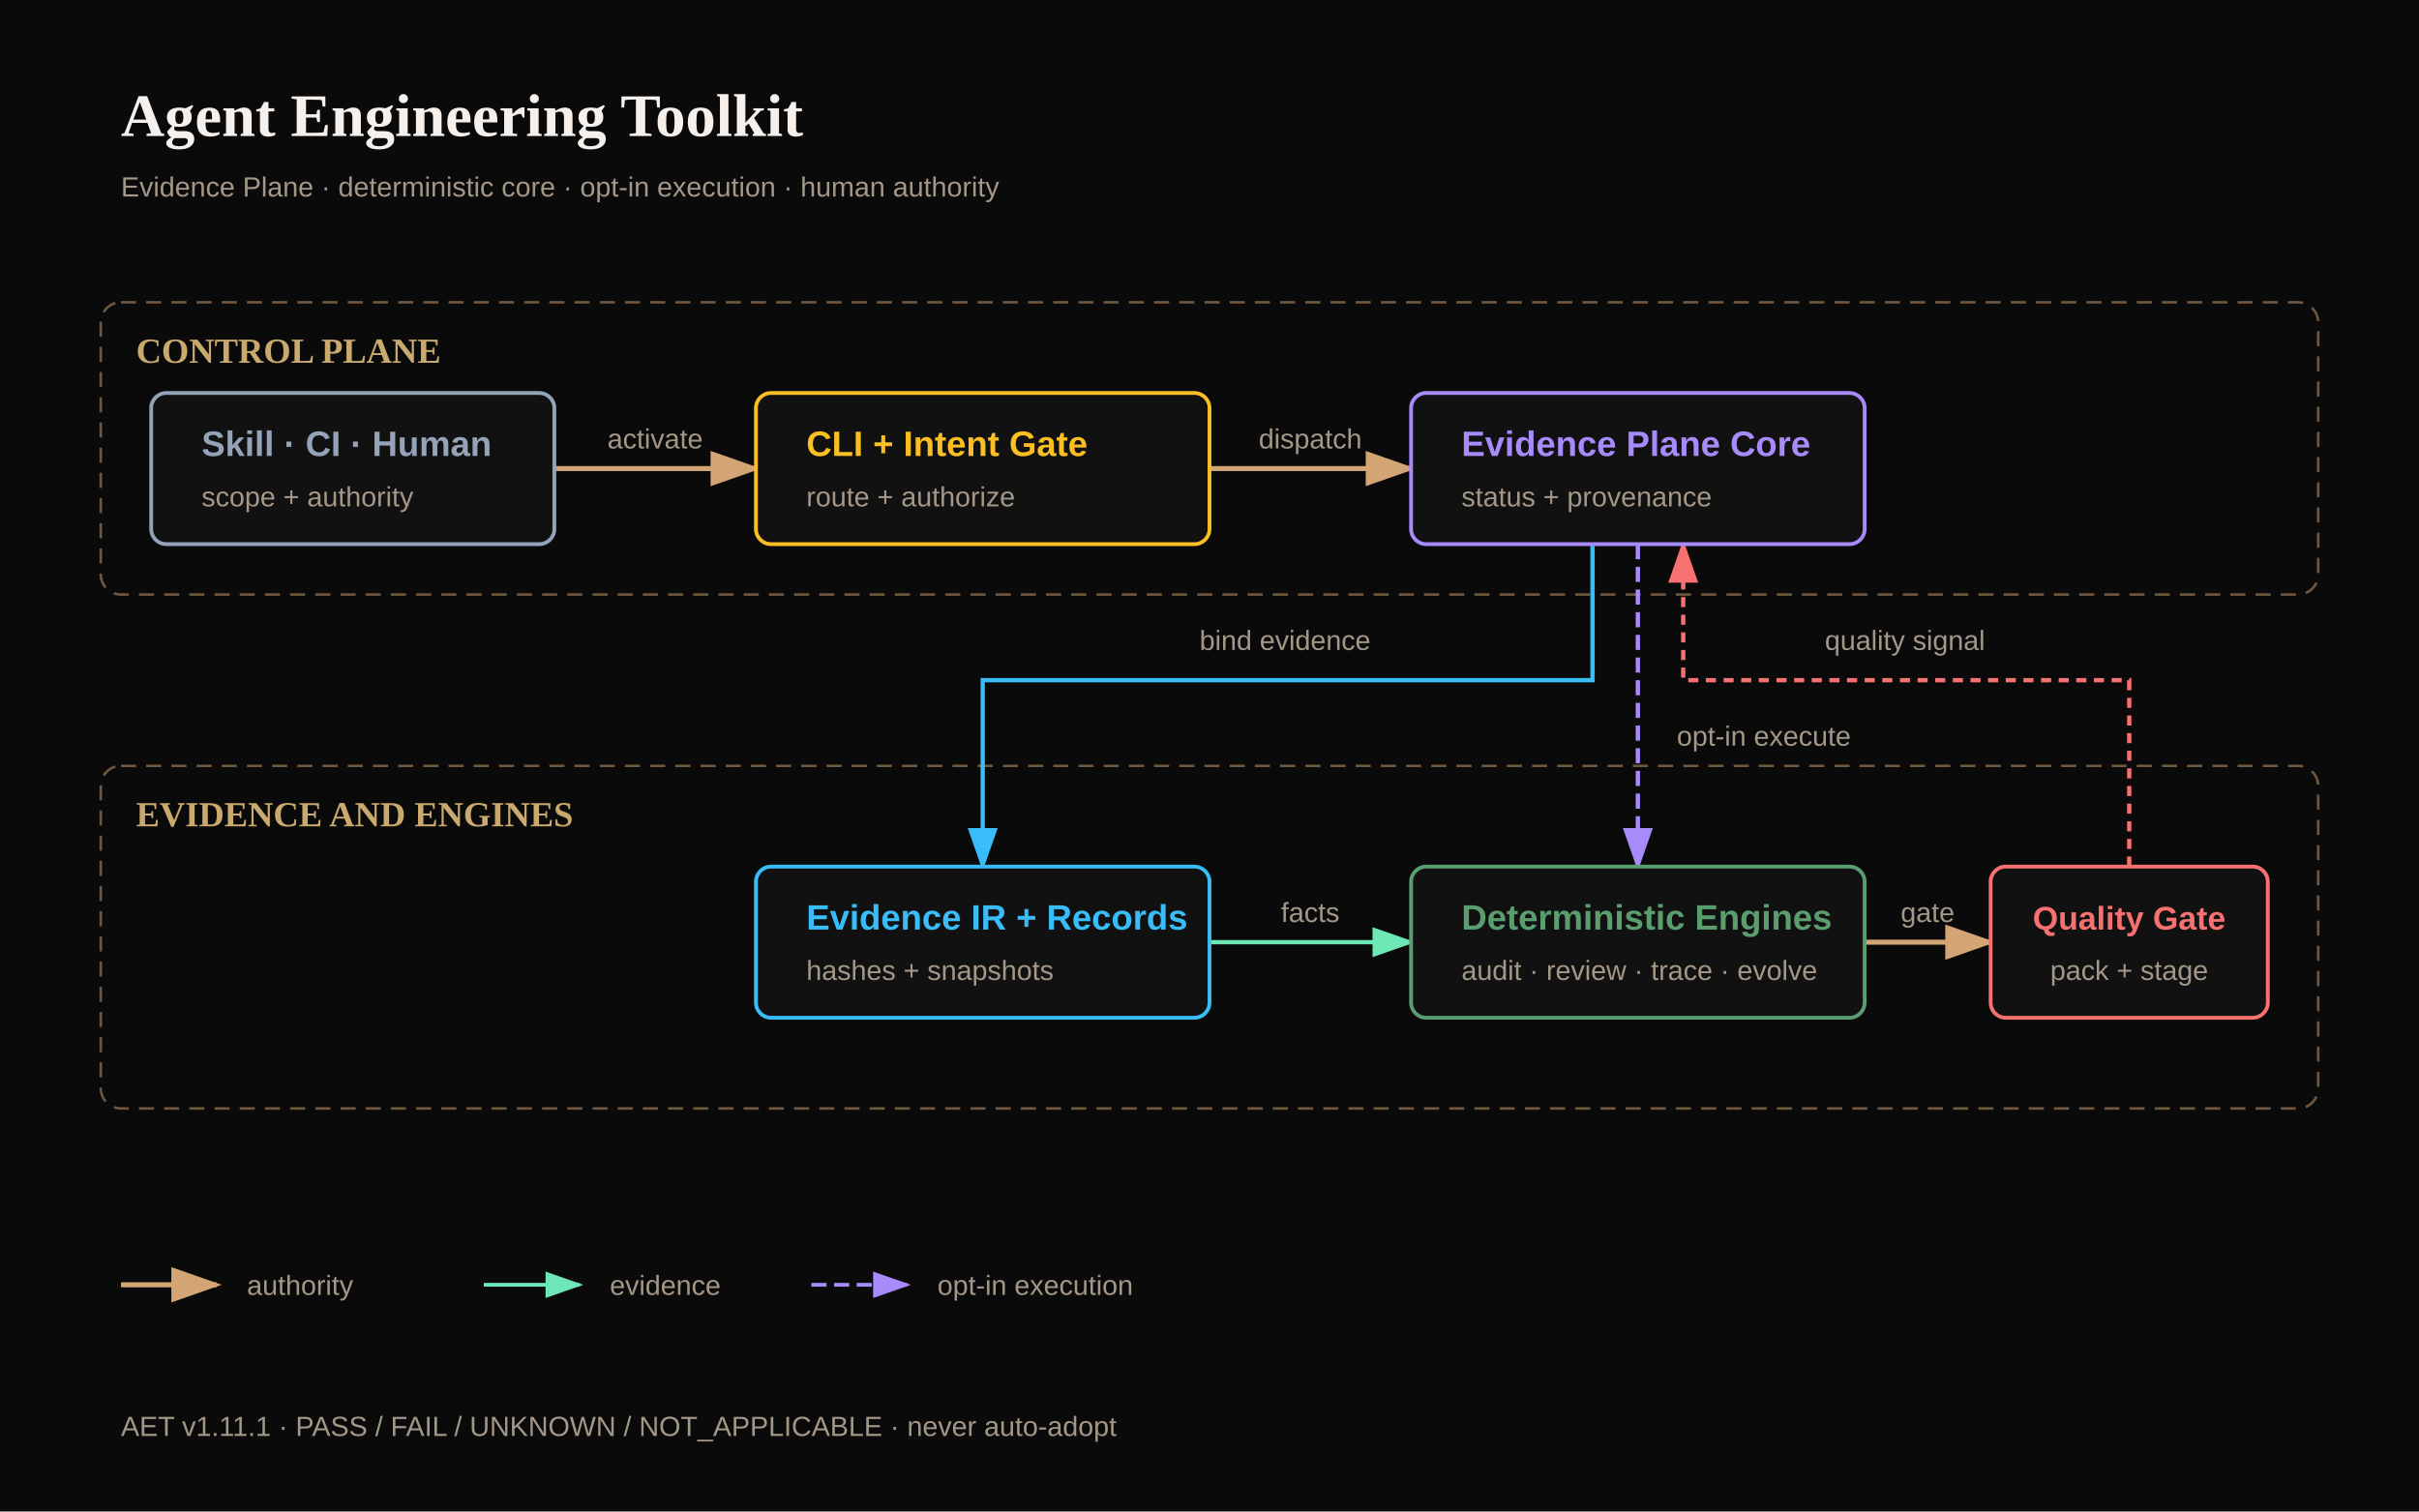
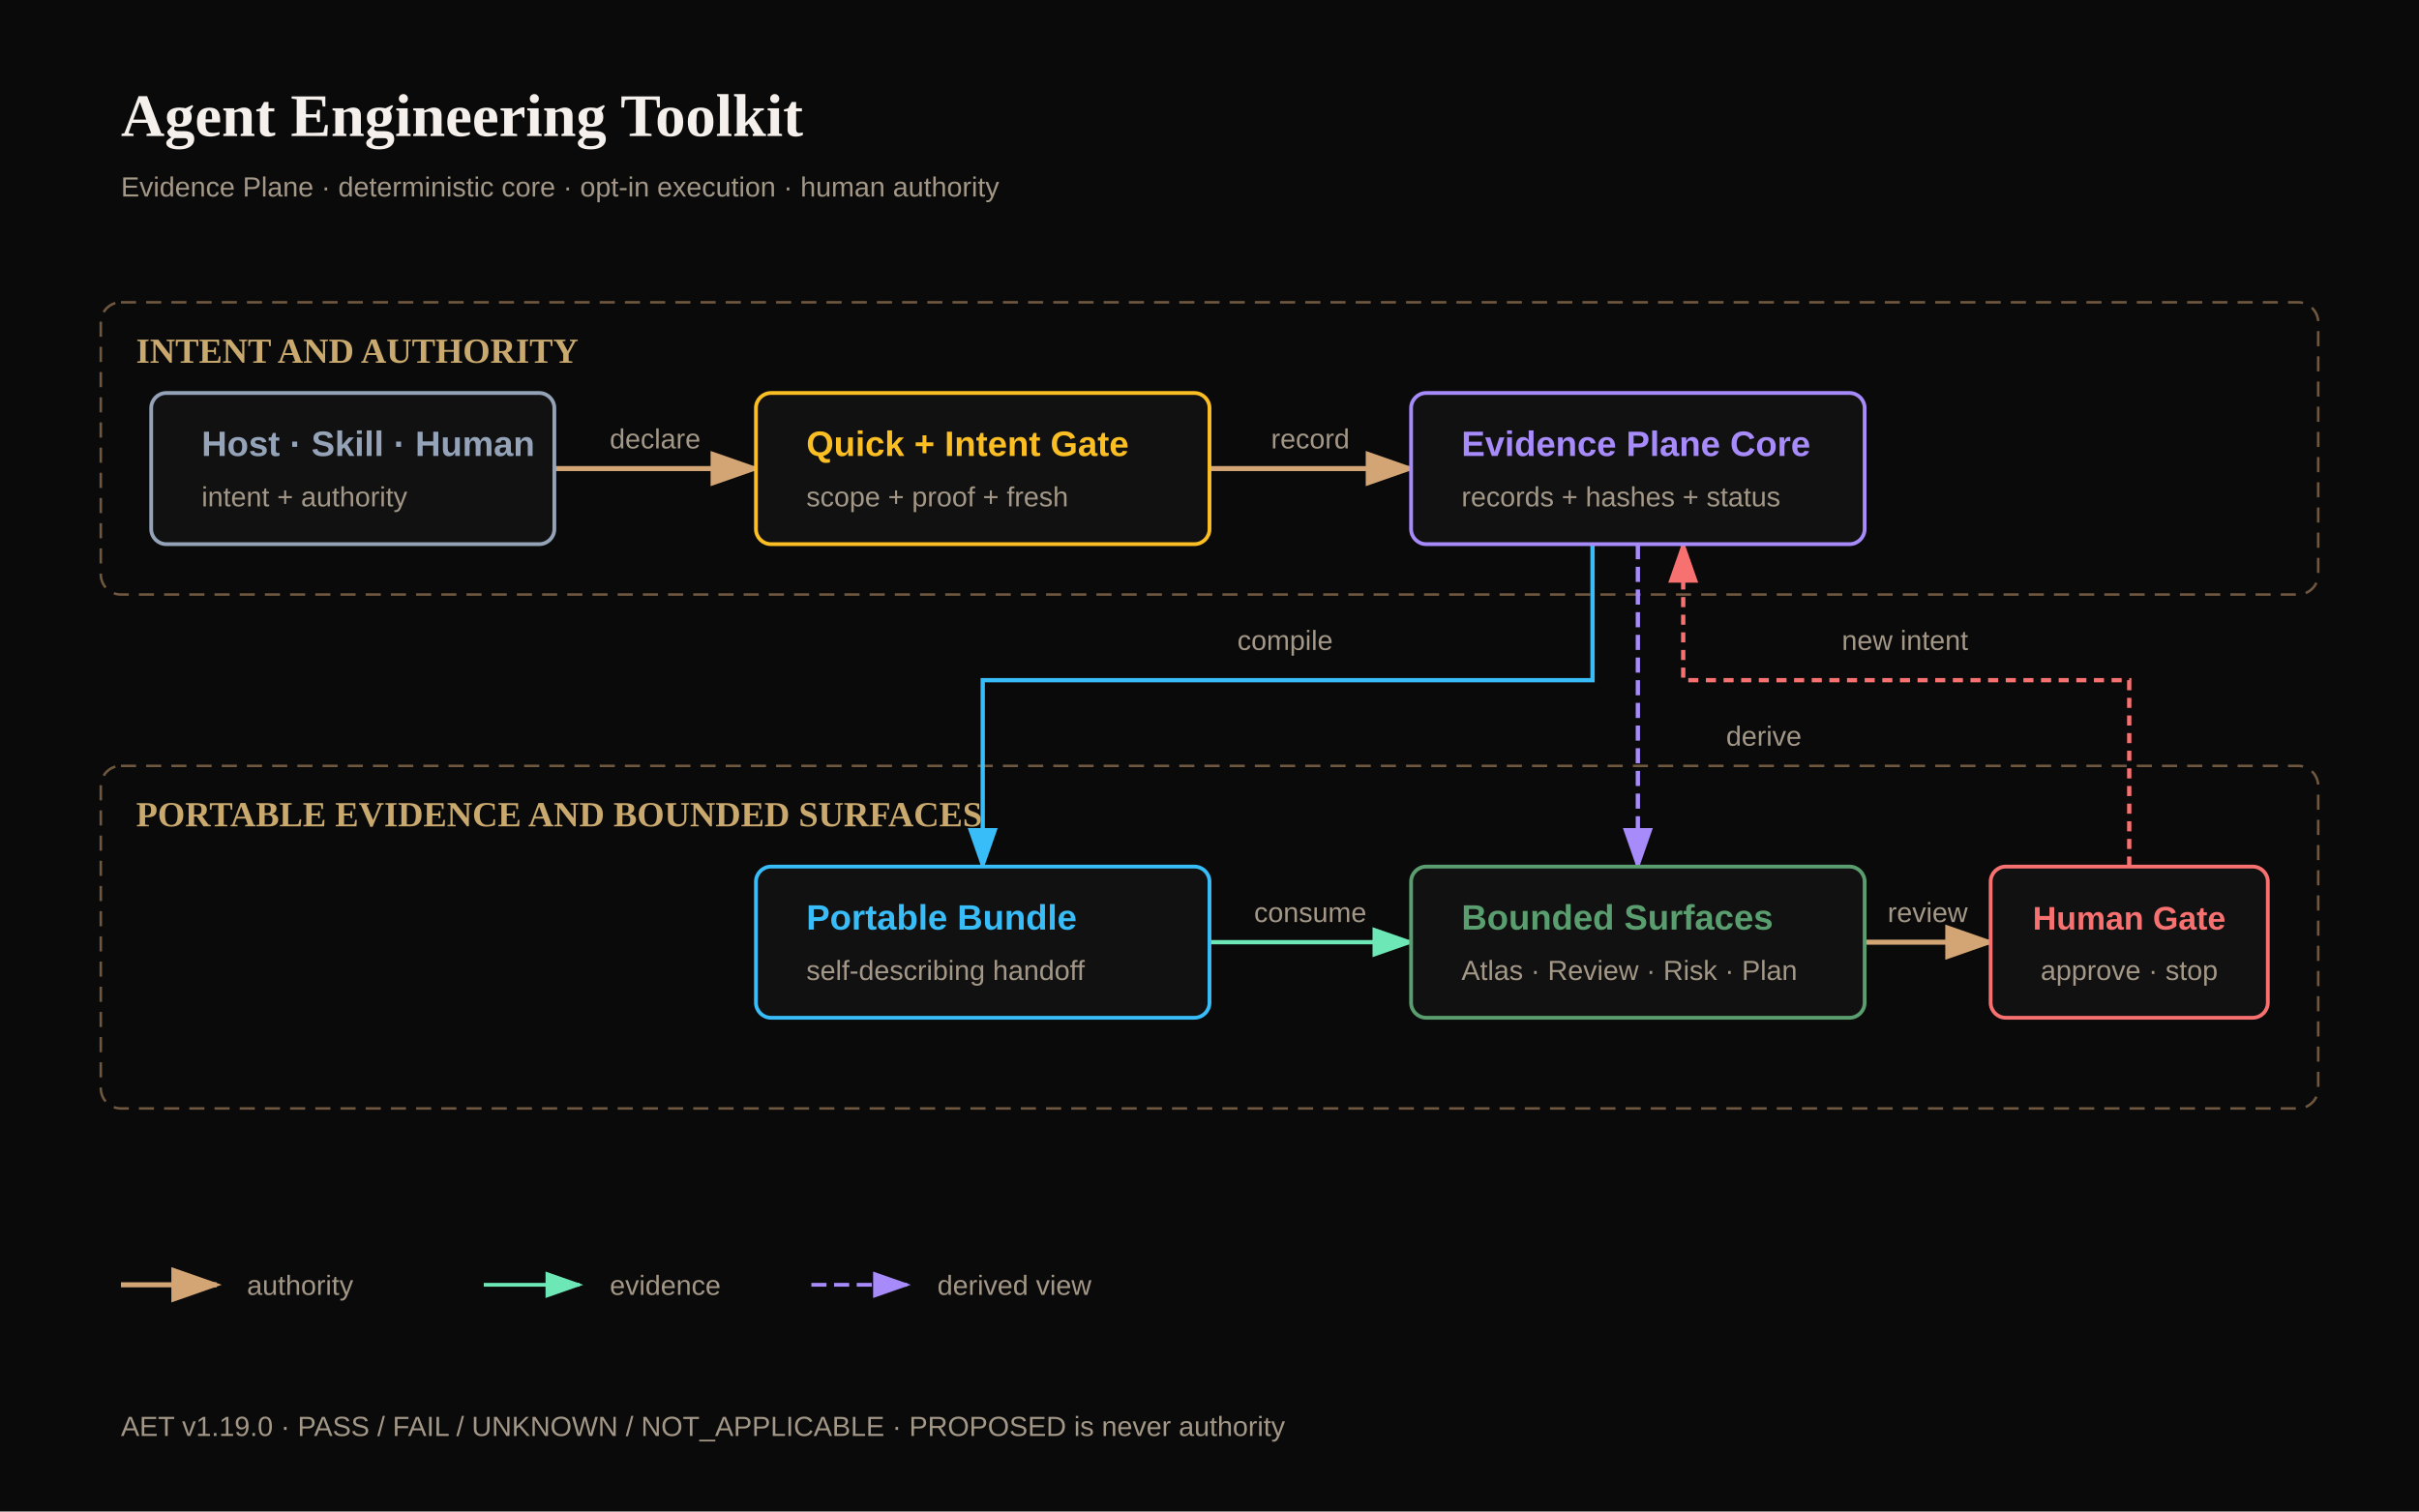
<svg xmlns="http://www.w3.org/2000/svg" viewBox="0 0 960 600" width="960" height="600" data-generator="fireworks-tech-graph" data-schema-version="1" data-style-id="8" data-visual-theme="Dark Luxury" data-diagram-type="architecture" data-semantic-profile="generic" data-semantic-valid="true" data-motion-scene="golden-circuit" data-quality-profile="showcase" data-max-bends-per-edge="2" data-max-total-bends="8" data-max-route-stretch="1.35" data-max-bridged-crossings="0" data-min-node-gap="40" data-min-container-gutter="20" data-min-label-clearance="4" data-min-segment-length="16">
  <style>
    text { font-family: -apple-system, "Helvetica Neue", Arial, "PingFang SC", sans-serif; }
    .title { font-family: Georgia, "Times New Roman", serif; font-size: 24px; font-weight: 700; fill: #f5f0eb; }
    .section { font-family: Georgia, "Times New Roman", serif; font-size: 14px; font-weight: 700; fill: #c9a96e; }
    .node { font-size: 14px; font-weight: 600; }
    .node-small { font-size: 13px; font-weight: 600; }
    .detail { font-size: 11px; fill: #a39787; }
    .edge-label { font-size: 11px; fill: #a39787; }
  </style>
  <defs>
    <marker id="arrow-gold" markerWidth="10" markerHeight="7" refX="9" refY="3.5" orient="auto">
      <polygon points="0 0,10 3.5,0 7" fill="#d4a574" />
    </marker>
    <marker id="arrow-mint" markerWidth="10" markerHeight="7" refX="9" refY="3.5" orient="auto">
      <polygon points="0 0,10 3.5,0 7" fill="#6ee7b7" />
    </marker>
    <marker id="arrow-violet" markerWidth="10" markerHeight="7" refX="9" refY="3.5" orient="auto">
      <polygon points="0 0,10 3.5,0 7" fill="#a78bfa" />
    </marker>
    <marker id="arrow-sky" markerWidth="10" markerHeight="7" refX="9" refY="3.5" orient="auto">
      <polygon points="0 0,10 3.5,0 7" fill="#38bdf8" />
    </marker>
    <marker id="arrow-rose" markerWidth="10" markerHeight="7" refX="9" refY="3.5" orient="auto">
      <polygon points="0 0,10 3.5,0 7" fill="#f87171" />
    </marker>
  </defs>
  <rect width="960" height="600" fill="#0a0a0a" data-graph-role="background" />
  <text x="48" y="54" class="title">Agent Engineering Toolkit</text>
  <text x="48" y="78" class="detail">Evidence Plane · deterministic core · opt-in execution · human authority</text>
  <rect id="control-plane" x="40" y="120" width="880" height="116" rx="8" fill="none" stroke="#d4a574" stroke-width="1" stroke-dasharray="6 4" opacity="0.5" data-graph-role="container" data-container-id="control-plane" data-semantic-role="boundary" data-graph-bounds="40,120,920,236" />
  <rect id="control-plane-header" x="48" y="126" width="154" height="30" fill="none" stroke="none" data-graph-role="reserved" />
-   <text x="54" y="144" class="section">CONTROL PLANE</text>
+   <text x="54" y="144" class="section">INTENT AND AUTHORITY</text>
  <rect id="execution-state" x="40" y="304" width="880" height="136" rx="8" fill="none" stroke="#d4a574" stroke-width="1" stroke-dasharray="6 4" opacity="0.5" data-graph-role="container" data-container-id="execution-state" data-semantic-role="boundary" data-graph-bounds="40,304,920,440" />
  <rect id="execution-state-header" x="48" y="310" width="214" height="30" fill="none" stroke="none" data-graph-role="reserved" />
-   <text x="54" y="328" class="section">EVIDENCE AND ENGINES</text>
+   <text x="54" y="328" class="section">PORTABLE EVIDENCE AND BOUNDED SURFACES</text>
  <path id="request" data-graph-role="edge" data-edge-id="request" data-source="client" data-target="gateway" data-edge-kind="flow" data-flow="primary" data-motion-role="primary" data-motion-stage="1" data-motion-order="0" data-bends="0" data-route-stretch="1" data-critical="false" d="M 220 186 H 300" fill="none" stroke="#d4a574" stroke-width="2" marker-end="url(#arrow-gold)" />
  <path id="dispatch" data-graph-role="edge" data-edge-id="dispatch" data-source="gateway" data-target="agent" data-edge-kind="flow" data-flow="primary" data-motion-role="primary" data-motion-stage="2" data-motion-order="0" data-bends="0" data-route-stretch="1" data-critical="false" d="M 480 186 H 560" fill="none" stroke="#d4a574" stroke-width="2" marker-end="url(#arrow-gold)" />
  <path id="context" data-graph-role="edge" data-edge-id="context" data-source="agent" data-target="memory" data-edge-kind="flow" data-flow="read" data-motion-role="memory-read" data-motion-stage="3" data-motion-order="0" data-bends="2" data-route-stretch="1" data-critical="false" d="M 632 216 V 270 H 390 V 344" fill="none" stroke="#38bdf8" stroke-width="1.7" marker-end="url(#arrow-sky)" />
  <path id="tool-call" data-graph-role="edge" data-edge-id="tool-call" data-source="agent" data-target="tools" data-edge-kind="dependency" data-flow="dependency" data-motion-role="tool-call" data-motion-stage="3" data-motion-order="1" data-bends="0" data-route-stretch="1" data-critical="false" d="M 650 216 V 344" fill="none" stroke="#a78bfa" stroke-width="1.7" stroke-dasharray="6 3" marker-end="url(#arrow-violet)" />
  <path id="augment" data-graph-role="edge" data-edge-id="augment" data-source="memory" data-target="tools" data-edge-kind="flow" data-flow="data" data-motion-role="data" data-motion-stage="4" data-motion-order="0" data-bends="0" data-route-stretch="1" data-critical="false" d="M 480 374 H 560" fill="none" stroke="#6ee7b7" stroke-width="1.7" marker-end="url(#arrow-mint)" />
  <path id="trace" data-graph-role="edge" data-edge-id="trace" data-source="tools" data-target="eval" data-edge-kind="telemetry" data-flow="primary" data-motion-role="trace" data-motion-stage="5" data-motion-order="0" data-bends="0" data-route-stretch="1" data-critical="false" d="M 740 374 H 790" fill="none" stroke="#d4a574" stroke-width="2" marker-end="url(#arrow-gold)" />
  <path id="z-feedback" data-graph-role="edge" data-edge-id="z-feedback" data-source="eval" data-target="agent" data-edge-kind="feedback" data-flow="feedback" data-motion-role="feedback" data-motion-stage="6" data-motion-order="0" data-bends="2" data-route-stretch="1" data-critical="false" d="M 845 344 V 270 H 668 V 216" fill="none" stroke="#f87171" stroke-width="1.7" stroke-dasharray="4 3" marker-end="url(#arrow-rose)" />
  <rect id="client" data-node-id="client" x="60" y="156" width="160" height="60" rx="6" fill="#111111" stroke="#94a3b8" stroke-width="1.5" data-graph-role="node" data-semantic-role="client" data-graph-bounds="60,156,220,216" />
-   <text x="80" y="181" class="node" fill="#94a3b8">Skill · CI · Human</text>
-   <text x="80" y="201" class="detail">scope + authority</text>
+   <text x="80" y="181" class="node" fill="#94a3b8">Host · Skill · Human</text>
+   <text x="80" y="201" class="detail">intent + authority</text>
  <rect id="gateway" data-node-id="gateway" x="300" y="156" width="180" height="60" rx="6" fill="#111111" stroke="#fbbf24" stroke-width="1.5" data-graph-role="node" data-semantic-role="gateway" data-graph-bounds="300,156,480,216" />
-   <text x="320" y="181" class="node" fill="#fbbf24">CLI + Intent Gate</text>
-   <text x="320" y="201" class="detail">route + authorize</text>
+   <text x="320" y="181" class="node" fill="#fbbf24">Quick + Intent Gate</text>
+   <text x="320" y="201" class="detail">scope + proof + fresh</text>
  <rect id="agent" data-node-id="agent" x="560" y="156" width="180" height="60" rx="6" fill="#111111" stroke="#a78bfa" stroke-width="1.5" data-graph-role="node" data-semantic-role="agent-runtime" data-graph-bounds="560,156,740,216" />
  <text x="580" y="181" class="node" fill="#a78bfa">Evidence Plane Core</text>
-   <text x="580" y="201" class="detail">status + provenance</text>
+   <text x="580" y="201" class="detail">records + hashes + status</text>
  <rect id="memory" data-node-id="memory" x="300" y="344" width="180" height="60" rx="6" fill="#111111" stroke="#38bdf8" stroke-width="1.5" data-graph-role="node" data-semantic-role="memory" data-graph-bounds="300,344,480,404" />
-   <text x="320" y="369" class="node" fill="#38bdf8">Evidence IR + Records</text>
-   <text x="320" y="389" class="detail">hashes + snapshots</text>
+   <text x="320" y="369" class="node" fill="#38bdf8">Portable Bundle</text>
+   <text x="320" y="389" class="detail">self-describing handoff</text>
  <rect id="tools" data-node-id="tools" x="560" y="344" width="180" height="60" rx="6" fill="#111111" stroke="#5a9e6f" stroke-width="1.5" data-graph-role="node" data-semantic-role="tool-runtime" data-graph-bounds="560,344,740,404" />
-   <text x="580" y="369" class="node" fill="#5a9e6f">Deterministic Engines</text>
-   <text x="580" y="389" class="detail">audit · review · trace · evolve</text>
+   <text x="580" y="369" class="node" fill="#5a9e6f">Bounded Surfaces</text>
+   <text x="580" y="389" class="detail">Atlas · Review · Risk · Plan</text>
  <rect id="eval" data-node-id="eval" x="790" y="344" width="110" height="60" rx="6" fill="#111111" stroke="#f87171" stroke-width="1.5" data-graph-role="node" data-semantic-role="quality-gate" data-graph-bounds="790,344,900,404" />
-   <text x="845" y="369" text-anchor="middle" class="node-small" fill="#f87171">Quality Gate</text>
-   <text x="845" y="389" text-anchor="middle" class="detail">pack + stage</text>
-   <text x="260" y="178" text-anchor="middle" class="edge-label" data-graph-role="label" data-owner="request">activate</text>
-   <text x="520" y="178" text-anchor="middle" class="edge-label" data-graph-role="label" data-owner="dispatch">dispatch</text>
-   <text x="510" y="258" text-anchor="middle" class="edge-label" data-graph-role="label" data-owner="context">bind evidence</text>
-   <text x="700" y="296" text-anchor="middle" class="edge-label" data-graph-role="label" data-owner="tool-call">opt-in execute</text>
-   <text x="520" y="366" text-anchor="middle" class="edge-label" data-graph-role="label" data-owner="augment">facts</text>
-   <text x="765" y="366" text-anchor="middle" class="edge-label" data-graph-role="label" data-owner="trace">gate</text>
-   <text x="756" y="258" text-anchor="middle" class="edge-label" data-graph-role="label" data-owner="z-feedback">quality signal</text>
+   <text x="845" y="369" text-anchor="middle" class="node-small" fill="#f87171">Human Gate</text>
+   <text x="845" y="389" text-anchor="middle" class="detail">approve · stop</text>
+   <text x="260" y="178" text-anchor="middle" class="edge-label" data-graph-role="label" data-owner="request">declare</text>
+   <text x="520" y="178" text-anchor="middle" class="edge-label" data-graph-role="label" data-owner="dispatch">record</text>
+   <text x="510" y="258" text-anchor="middle" class="edge-label" data-graph-role="label" data-owner="context">compile</text>
+   <text x="700" y="296" text-anchor="middle" class="edge-label" data-graph-role="label" data-owner="tool-call">derive</text>
+   <text x="520" y="366" text-anchor="middle" class="edge-label" data-graph-role="label" data-owner="augment">consume</text>
+   <text x="765" y="366" text-anchor="middle" class="edge-label" data-graph-role="label" data-owner="trace">review</text>
+   <text x="756" y="258" text-anchor="middle" class="edge-label" data-graph-role="label" data-owner="z-feedback">new intent</text>
  <g data-graph-role="legend">
    <path d="M 48 510 H 86" fill="none" stroke="#d4a574" stroke-width="2" marker-end="url(#arrow-gold)" />
    <text x="98" y="514" class="edge-label">authority</text>
    <path d="M 192 510 H 230" fill="none" stroke="#6ee7b7" stroke-width="1.5" marker-end="url(#arrow-mint)" />
    <text x="242" y="514" class="edge-label">evidence</text>
    <path d="M 322 510 H 360" fill="none" stroke="#a78bfa" stroke-width="1.5" stroke-dasharray="6 3" marker-end="url(#arrow-violet)" />
-     <text x="372" y="514" class="edge-label">opt-in execution</text>
+     <text x="372" y="514" class="edge-label">derived view</text>
  </g>
-   <text x="48" y="570" class="detail">AET v1.11.1 · PASS / FAIL / UNKNOWN / NOT_APPLICABLE · never auto-adopt</text>
+   <text x="48" y="570" class="detail">AET v1.19.0 · PASS / FAIL / UNKNOWN / NOT_APPLICABLE · PROPOSED is never authority</text>
</svg>
